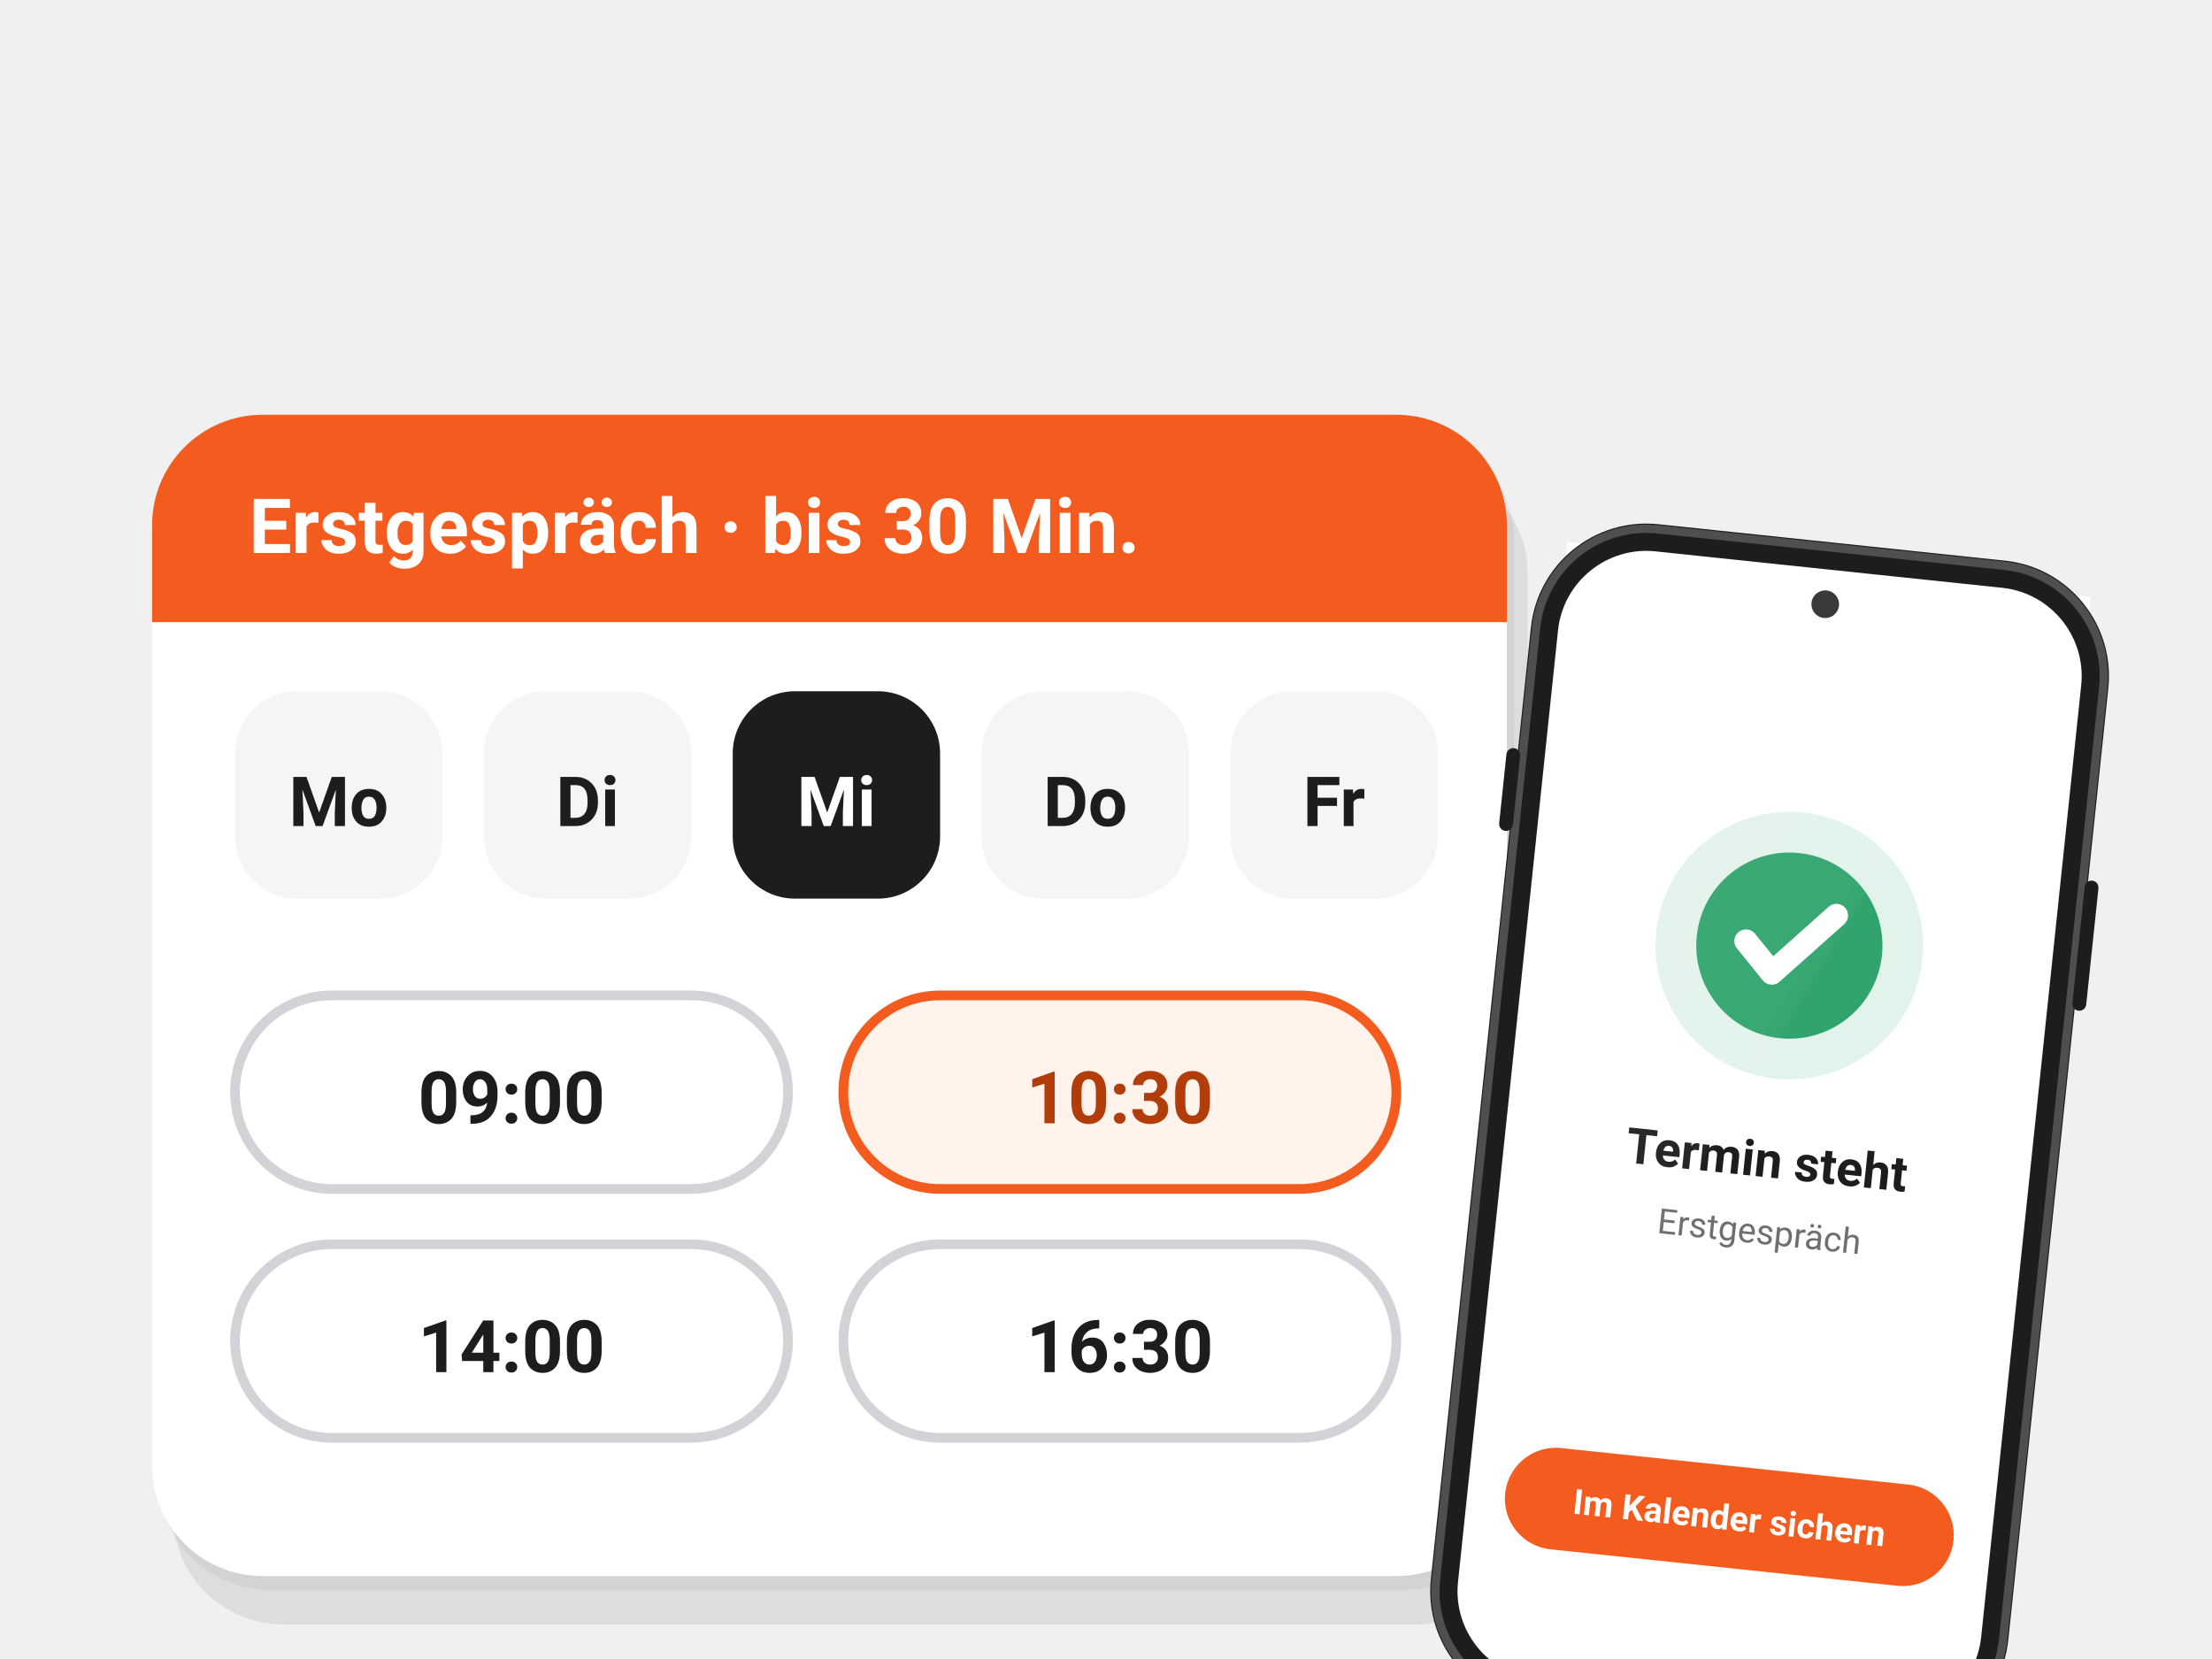
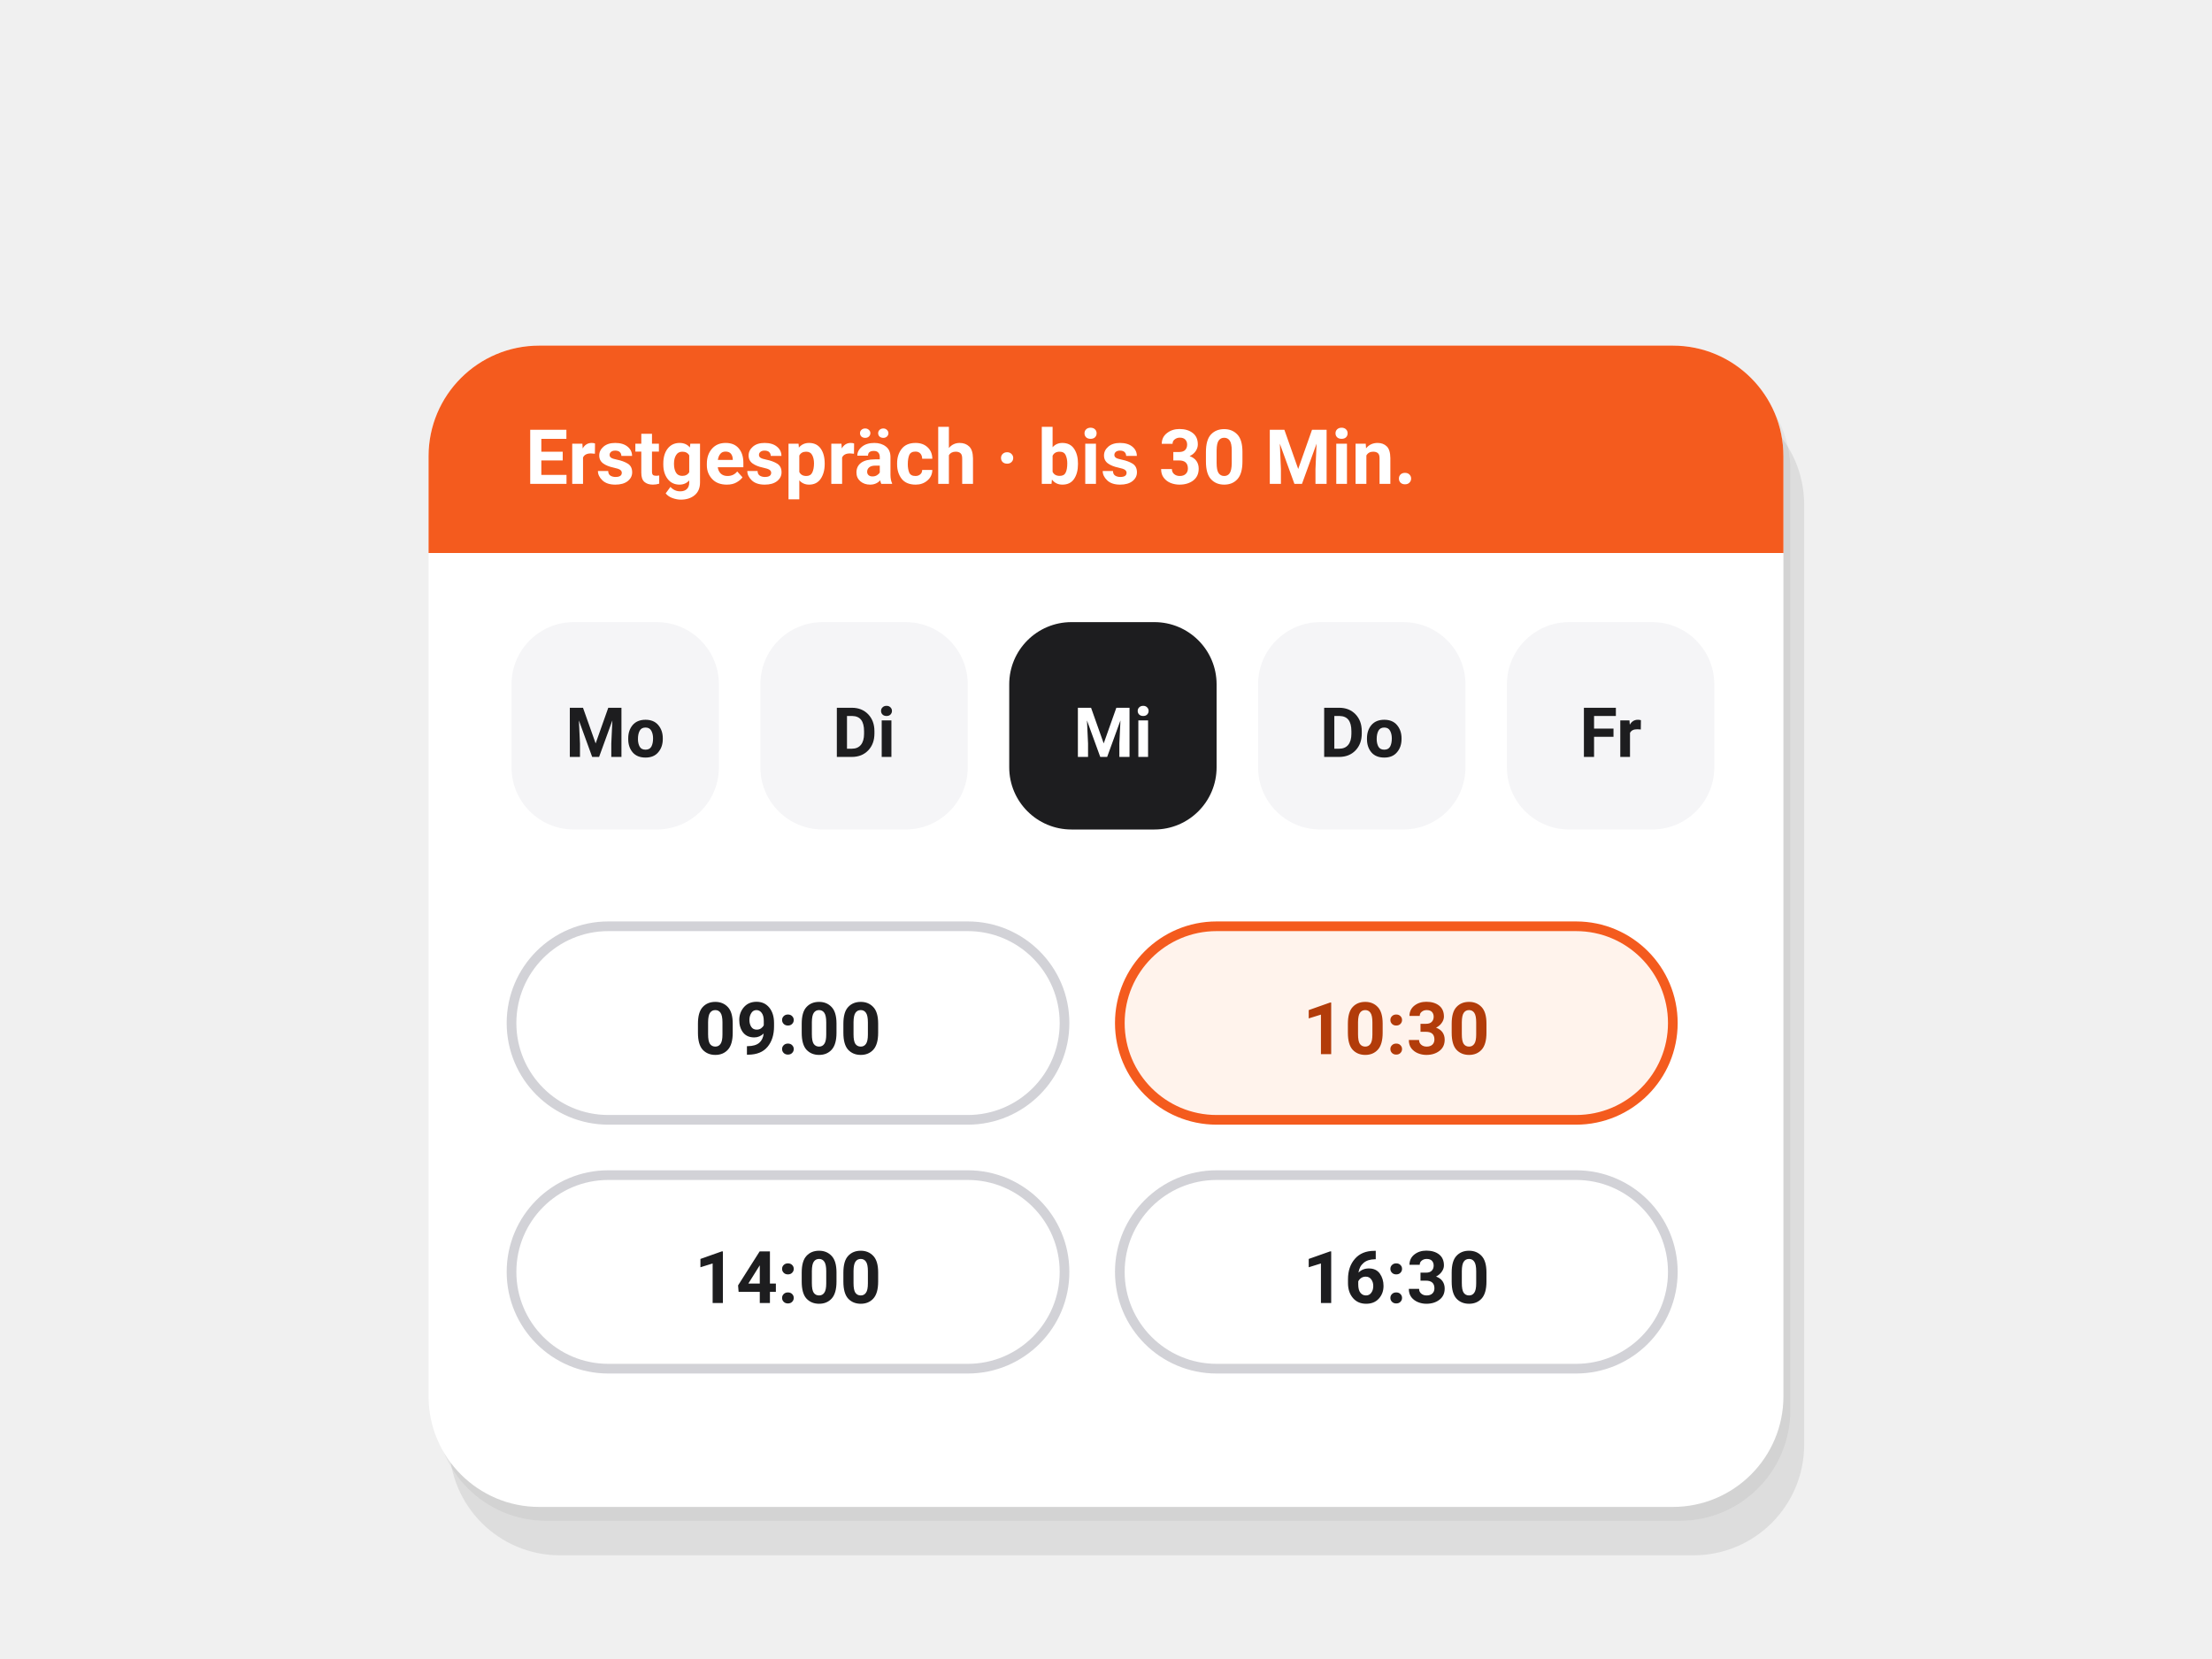
<svg xmlns="http://www.w3.org/2000/svg" width="320" height="240" font-family="-apple-system, BlinkMacSystemFont, &quot;Helvetica Neue&quot;, &quot;Segoe UI&quot;, Roboto, Arial, sans-serif" viewBox="0 0 320 240" preserveAspectRatio="xMidYMax slice">
  <defs>
    <radialGradient id="ld-boden">
      <stop offset="0" stop-color="#000" stop-opacity=".16" />
      <stop offset=".55" stop-color="#000" stop-opacity=".07" />
      <stop offset="1" stop-color="#000" stop-opacity="0" />
    </radialGradient>
    <radialGradient id="ld-kontakt">
      <stop offset="0" stop-color="#000" stop-opacity=".34" />
      <stop offset="1" stop-color="#000" stop-opacity="0" />
    </radialGradient>
    <linearGradient id="ld-glanz" x1="0" y1="0" x2="1" y2="1">
      <stop offset="0" stop-color="#fff" stop-opacity=".1" />
      <stop offset=".45" stop-color="#fff" stop-opacity=".04" />
      <stop offset=".46" stop-color="#fff" stop-opacity="0" />
      <stop offset="1" stop-color="#fff" stop-opacity="0" />
    </linearGradient>
    <linearGradient id="ld-alu" x1="0" y1="0" x2="0" y2="1">
      <stop offset="0" stop-color="#ececf0" />
      <stop offset=".5" stop-color="#d2d2d7" />
      <stop offset="1" stop-color="#a1a1a6" />
    </linearGradient>
    <linearGradient id="ld-alu-quer" x1="0" y1="0" x2="1" y2="0">
      <stop offset="0" stop-color="#c7c7cc" />
      <stop offset=".35" stop-color="#ebebef" />
      <stop offset=".7" stop-color="#d1d1d6" />
      <stop offset="1" stop-color="#b5b5ba" />
    </linearGradient>
    <linearGradient id="ld-rahmen" x1="0" y1="0" x2="1" y2="1">
      <stop offset="0" stop-color="#3a3a3c" />
      <stop offset=".5" stop-color="#1d1d1f" />
      <stop offset="1" stop-color="#2c2c2e" />
    </linearGradient>
    <pattern id="ld-riffel" width="10" height="10" patternUnits="userSpaceOnUse">
      <rect width="5" height="10" fill="#fff" fill-opacity=".09" />
      <rect x="5" width="1.2" height="10" fill="#000" fill-opacity=".14" />
      <rect x="6.2" width="3.8" height="10" fill="#000" fill-opacity=".05" />
    </pattern>
    <pattern id="ld-riffel-fein" width="5" height="5" patternUnits="userSpaceOnUse">
      <rect width="2.5" height="5" fill="#fff" fill-opacity=".1" />
      <rect x="2.5" width=".7" height="5" fill="#000" fill-opacity=".16" />
      <rect x="3.2" width="1.8" height="5" fill="#000" fill-opacity=".05" />
    </pattern>
    <linearGradient id="ld-flaeche" x1="0" y1="0" x2="0" y2="1">
      <stop offset="0" stop-color="#fff" stop-opacity=".16" />
      <stop offset=".5" stop-color="#fff" stop-opacity="0" />
      <stop offset="1" stop-color="#000" stop-opacity=".12" />
    </linearGradient>
    <linearGradient id="ld-flaeche-quer" x1="0" y1="0" x2="1" y2="0">
      <stop offset="0" stop-color="#fff" stop-opacity=".14" />
      <stop offset="1" stop-color="#000" stop-opacity=".12" />
    </linearGradient>
    <radialGradient id="ld-crema" cx=".42" cy=".4" r=".62">
      <stop offset="0" stop-color="#d9a16a" />
      <stop offset=".45" stop-color="#c8894f" />
      <stop offset="1" stop-color="#8a4f25" />
    </radialGradient>
    <radialGradient id="ld-schein">
      <stop offset="0" stop-color="#ffd27a" stop-opacity=".7" />
      <stop offset="1" stop-color="#ffd27a" stop-opacity="0" />
    </radialGradient>
    <radialGradient id="ld-schein-rot">
      <stop offset="0" stop-color="#ff453a" stop-opacity=".8" />
      <stop offset="1" stop-color="#ff453a" stop-opacity="0" />
    </radialGradient>
    <linearGradient id="ld-kachel-licht" x1="0" y1="0" x2="0" y2="1">
      <stop offset="0" stop-color="#fff" stop-opacity=".22" />
      <stop offset=".5" stop-color="#fff" stop-opacity="0" />
      <stop offset="1" stop-color="#000" stop-opacity=".1" />
    </linearGradient>
  </defs>
  <g transform="translate(0 20)">
-     <g>
-       <path d="M38 40H202A16 16 0 0 1 218 56V192A16 16 0 0 1 202 208H38A16 16 0 0 1 22 192V56A16 16 0 0 1 38 40Z" fill="#000" fill-opacity=".08" transform="translate(3 7)" />
-       <path d="M38 40H202A16 16 0 0 1 218 56V192A16 16 0 0 1 202 208H38A16 16 0 0 1 22 192V56A16 16 0 0 1 38 40Z" fill="#000" fill-opacity=".05" transform="translate(1 2)" />
-       <path d="M38 40H202A16 16 0 0 1 218 56V192A16 16 0 0 1 202 208H38A16 16 0 0 1 22 192V56A16 16 0 0 1 38 40Z" fill="#fff" />
-       <path d="M38 40H202A16 16 0 0 1 218 56V70H22V56A16 16 0 0 1 38 40Z" fill="#f45b1e" />
-       <text x="36" y="60" font-size="11" font-weight="700" fill="#fff">Erstgespräch · bis 30 Min.</text>
-       <g transform="translate(34 80)">
-         <path d="M9 0H21A9 9 0 0 1 30 9V21A9 9 0 0 1 21 30H9A9 9 0 0 1 0 21V9A9 9 0 0 1 9 0Z" fill="#f5f5f7" />
-         <text x="15" y="19.5" text-anchor="middle" font-size="10" font-weight="650" fill="#1d1d1f">Mo</text>
+     <g transform="translate(40 -10)">
+       <g>
+         <path d="M38 40H202A16 16 0 0 1 218 56V192A16 16 0 0 1 202 208H38A16 16 0 0 1 22 192V56A16 16 0 0 1 38 40Z" fill="#000" fill-opacity=".08" transform="translate(3 7)" />
+         <path d="M38 40H202A16 16 0 0 1 218 56V192A16 16 0 0 1 202 208H38A16 16 0 0 1 22 192V56A16 16 0 0 1 38 40Z" fill="#000" fill-opacity=".05" transform="translate(1 2)" />
+         <path d="M38 40H202A16 16 0 0 1 218 56V192A16 16 0 0 1 202 208H38A16 16 0 0 1 22 192V56A16 16 0 0 1 38 40Z" fill="#fff" />
+         <path d="M38 40H202A16 16 0 0 1 218 56V70H22V56A16 16 0 0 1 38 40Z" fill="#f45b1e" />
+         <text x="36" y="60" font-size="11" font-weight="700" fill="#fff">Erstgespräch · bis 30 Min.</text>
+         <g transform="translate(34 80)">
+           <path d="M9 0H21A9 9 0 0 1 30 9V21A9 9 0 0 1 21 30H9A9 9 0 0 1 0 21V9A9 9 0 0 1 9 0Z" fill="#f5f5f7" />
+           <text x="15" y="19.5" text-anchor="middle" font-size="10" font-weight="650" fill="#1d1d1f">Mo</text>
+         </g>
+         <g transform="translate(70 80)">
+           <path d="M9 0H21A9 9 0 0 1 30 9V21A9 9 0 0 1 21 30H9A9 9 0 0 1 0 21V9A9 9 0 0 1 9 0Z" fill="#f5f5f7" />
+           <text x="15" y="19.5" text-anchor="middle" font-size="10" font-weight="650" fill="#1d1d1f">Di</text>
+         </g>
+         <g transform="translate(106 80)">
+           <path d="M9 0H21A9 9 0 0 1 30 9V21A9 9 0 0 1 21 30H9A9 9 0 0 1 0 21V9A9 9 0 0 1 9 0Z" fill="#1d1d1f" />
+           <text x="15" y="19.5" text-anchor="middle" font-size="10" font-weight="650" fill="#fff">Mi</text>
+         </g>
+         <g transform="translate(142 80)">
+           <path d="M9 0H21A9 9 0 0 1 30 9V21A9 9 0 0 1 21 30H9A9 9 0 0 1 0 21V9A9 9 0 0 1 9 0Z" fill="#f5f5f7" />
+           <text x="15" y="19.5" text-anchor="middle" font-size="10" font-weight="650" fill="#1d1d1f">Do</text>
+         </g>
+         <g transform="translate(178 80)">
+           <path d="M9 0H21A9 9 0 0 1 30 9V21A9 9 0 0 1 21 30H9A9 9 0 0 1 0 21V9A9 9 0 0 1 9 0Z" fill="#f5f5f7" />
+           <text x="15" y="19.5" text-anchor="middle" font-size="10" font-weight="650" fill="#1d1d1f">Fr</text>
+         </g>
+         <g transform="translate(34 124)">
+           <path d="M14 0H66A14 14 0 0 1 80 14V14A14 14 0 0 1 66 28H14A14 14 0 0 1 0 14V14A14 14 0 0 1 14 0Z" fill="#fff" stroke="#d2d2d7" stroke-width="1.4" />
+           <text x="40" y="18.5" text-anchor="middle" font-size="10.5" font-weight="650" fill="#1d1d1f">09:00</text>
+         </g>
+         <g transform="translate(122 124)">
+           <path d="M14 0H66A14 14 0 0 1 80 14V14A14 14 0 0 1 66 28H14A14 14 0 0 1 0 14V14A14 14 0 0 1 14 0Z" fill="#fff3ec" stroke="#f45b1e" stroke-width="1.4" />
+           <text x="40" y="18.5" text-anchor="middle" font-size="10.5" font-weight="650" fill="#b23c0a">10:30</text>
+         </g>
+         <g transform="translate(34 160)">
+           <path d="M14 0H66A14 14 0 0 1 80 14V14A14 14 0 0 1 66 28H14A14 14 0 0 1 0 14V14A14 14 0 0 1 14 0Z" fill="#fff" stroke="#d2d2d7" stroke-width="1.4" />
+           <text x="40" y="18.5" text-anchor="middle" font-size="10.5" font-weight="650" fill="#1d1d1f">14:00</text>
+         </g>
+         <g transform="translate(122 160)">
+           <path d="M14 0H66A14 14 0 0 1 80 14V14A14 14 0 0 1 66 28H14A14 14 0 0 1 0 14V14A14 14 0 0 1 14 0Z" fill="#fff" stroke="#d2d2d7" stroke-width="1.4" />
+           <text x="40" y="18.5" text-anchor="middle" font-size="10.5" font-weight="650" fill="#1d1d1f">16:30</text>
+         </g>
      </g>
-       <g transform="translate(70 80)">
-         <path d="M9 0H21A9 9 0 0 1 30 9V21A9 9 0 0 1 21 30H9A9 9 0 0 1 0 21V9A9 9 0 0 1 9 0Z" fill="#f5f5f7" />
-         <text x="15" y="19.5" text-anchor="middle" font-size="10" font-weight="650" fill="#1d1d1f">Di</text>
-       </g>
-       <g transform="translate(106 80)">
-         <path d="M9 0H21A9 9 0 0 1 30 9V21A9 9 0 0 1 21 30H9A9 9 0 0 1 0 21V9A9 9 0 0 1 9 0Z" fill="#1d1d1f" />
-         <text x="15" y="19.5" text-anchor="middle" font-size="10" font-weight="650" fill="#fff">Mi</text>
-       </g>
-       <g transform="translate(142 80)">
-         <path d="M9 0H21A9 9 0 0 1 30 9V21A9 9 0 0 1 21 30H9A9 9 0 0 1 0 21V9A9 9 0 0 1 9 0Z" fill="#f5f5f7" />
-         <text x="15" y="19.5" text-anchor="middle" font-size="10" font-weight="650" fill="#1d1d1f">Do</text>
-       </g>
-       <g transform="translate(178 80)">
-         <path d="M9 0H21A9 9 0 0 1 30 9V21A9 9 0 0 1 21 30H9A9 9 0 0 1 0 21V9A9 9 0 0 1 9 0Z" fill="#f5f5f7" />
-         <text x="15" y="19.5" text-anchor="middle" font-size="10" font-weight="650" fill="#1d1d1f">Fr</text>
-       </g>
-       <g transform="translate(34 124)">
-         <path d="M14 0H66A14 14 0 0 1 80 14V14A14 14 0 0 1 66 28H14A14 14 0 0 1 0 14V14A14 14 0 0 1 14 0Z" fill="#fff" stroke="#d2d2d7" stroke-width="1.4" />
-         <text x="40" y="18.5" text-anchor="middle" font-size="10.5" font-weight="650" fill="#1d1d1f">09:00</text>
-       </g>
-       <g transform="translate(122 124)">
-         <path d="M14 0H66A14 14 0 0 1 80 14V14A14 14 0 0 1 66 28H14A14 14 0 0 1 0 14V14A14 14 0 0 1 14 0Z" fill="#fff3ec" stroke="#f45b1e" stroke-width="1.4" />
-         <text x="40" y="18.5" text-anchor="middle" font-size="10.5" font-weight="650" fill="#b23c0a">10:30</text>
-       </g>
-       <g transform="translate(34 160)">
-         <path d="M14 0H66A14 14 0 0 1 80 14V14A14 14 0 0 1 66 28H14A14 14 0 0 1 0 14V14A14 14 0 0 1 14 0Z" fill="#fff" stroke="#d2d2d7" stroke-width="1.4" />
-         <text x="40" y="18.5" text-anchor="middle" font-size="10.5" font-weight="650" fill="#1d1d1f">14:00</text>
-       </g>
-       <g transform="translate(122 160)">
-         <path d="M14 0H66A14 14 0 0 1 80 14V14A14 14 0 0 1 66 28H14A14 14 0 0 1 0 14V14A14 14 0 0 1 14 0Z" fill="#fff" stroke="#d2d2d7" stroke-width="1.4" />
-         <text x="40" y="18.5" text-anchor="middle" font-size="10.5" font-weight="650" fill="#1d1d1f">16:30</text>
-       </g>
-     </g>
-     <g transform="rotate(6 256 144)">
-       <ellipse cx="261.04" cy="228" rx="52.08" ry="7.56" fill="url(#ld-boden)" />
-       <svg x="217.948" y="61.948" width="76.104" height="164.104" viewBox="0 0 390 780" preserveAspectRatio="xMidYMin slice">
-         <g>
-           <rect width="390" height="780" fill="#fff" />
-           <circle cx="195" cy="260" r="92" fill="#30a46c" fill-opacity=".14" />
-           <circle cx="195" cy="260" r="64" fill="#30a46c" />
-           <path d="M165 260l20 20 40-44" stroke="#fff" stroke-width="16" fill="none" stroke-linecap="round" stroke-linejoin="round" />
-           <text x="195" y="420" text-anchor="middle" font-size="34" font-weight="700" fill="#1d1d1f">Termin steht</text>
-           <text x="195" y="466" text-anchor="middle" font-size="24" fill="#6e6e73">Erstgespräch</text>
-           <rect x="40" y="620" width="310" height="70" rx="35" fill="#f45b1e" />
-           <text x="195" y="664" text-anchor="middle" font-size="24" font-weight="650" fill="#fff">Im Kalender sichern</text>
-         </g>
-       </svg>
-       <path d="M230.8 61.948H281.2A12.852 12.852 0 0 1 294.052 74.8V213.2A12.852 12.852 0 0 1 281.2 226.052H230.8A12.852 12.852 0 0 1 217.948 213.2V74.8A12.852 12.852 0 0 1 230.8 61.948Z" fill="url(#ld-glanz)" />
-       <path d="M230.8 58H281.2A16.8 16.8 0 0 1 298 74.8V213.2A16.8 16.8 0 0 1 281.2 230H230.8A16.8 16.8 0 0 1 214 213.2V74.8A16.8 16.8 0 0 1 230.8 58ZM230.8 61.948H281.2A12.852 12.852 0 0 1 294.052 74.8V213.2A12.852 12.852 0 0 1 281.2 226.052H230.8A12.852 12.852 0 0 1 217.948 213.2V74.8A12.852 12.852 0 0 1 230.8 61.948Z" fill="#1d1d1f" fill-rule="evenodd" />
-       <path d="M230.8 58.75H281.2A16.05 16.05 0 0 1 297.25 74.8V213.2A16.05 16.05 0 0 1 281.2 229.25H230.8A16.05 16.05 0 0 1 214.75 213.2V74.8A16.05 16.05 0 0 1 230.8 58.75Z" fill="none" stroke="#fff" stroke-opacity=".22" stroke-width="1.2" />
-       <rect x="212.4" y="92.4" width="2" height="12.04" rx="1" fill="#1d1d1f" />
-       <rect x="297.6" y="102.72" width="2" height="18.92" rx="1" fill="#1d1d1f" />
-       <circle cx="256" cy="66.988" r="2" fill="#3a3a3c" />
    </g>
  </g>
</svg>
